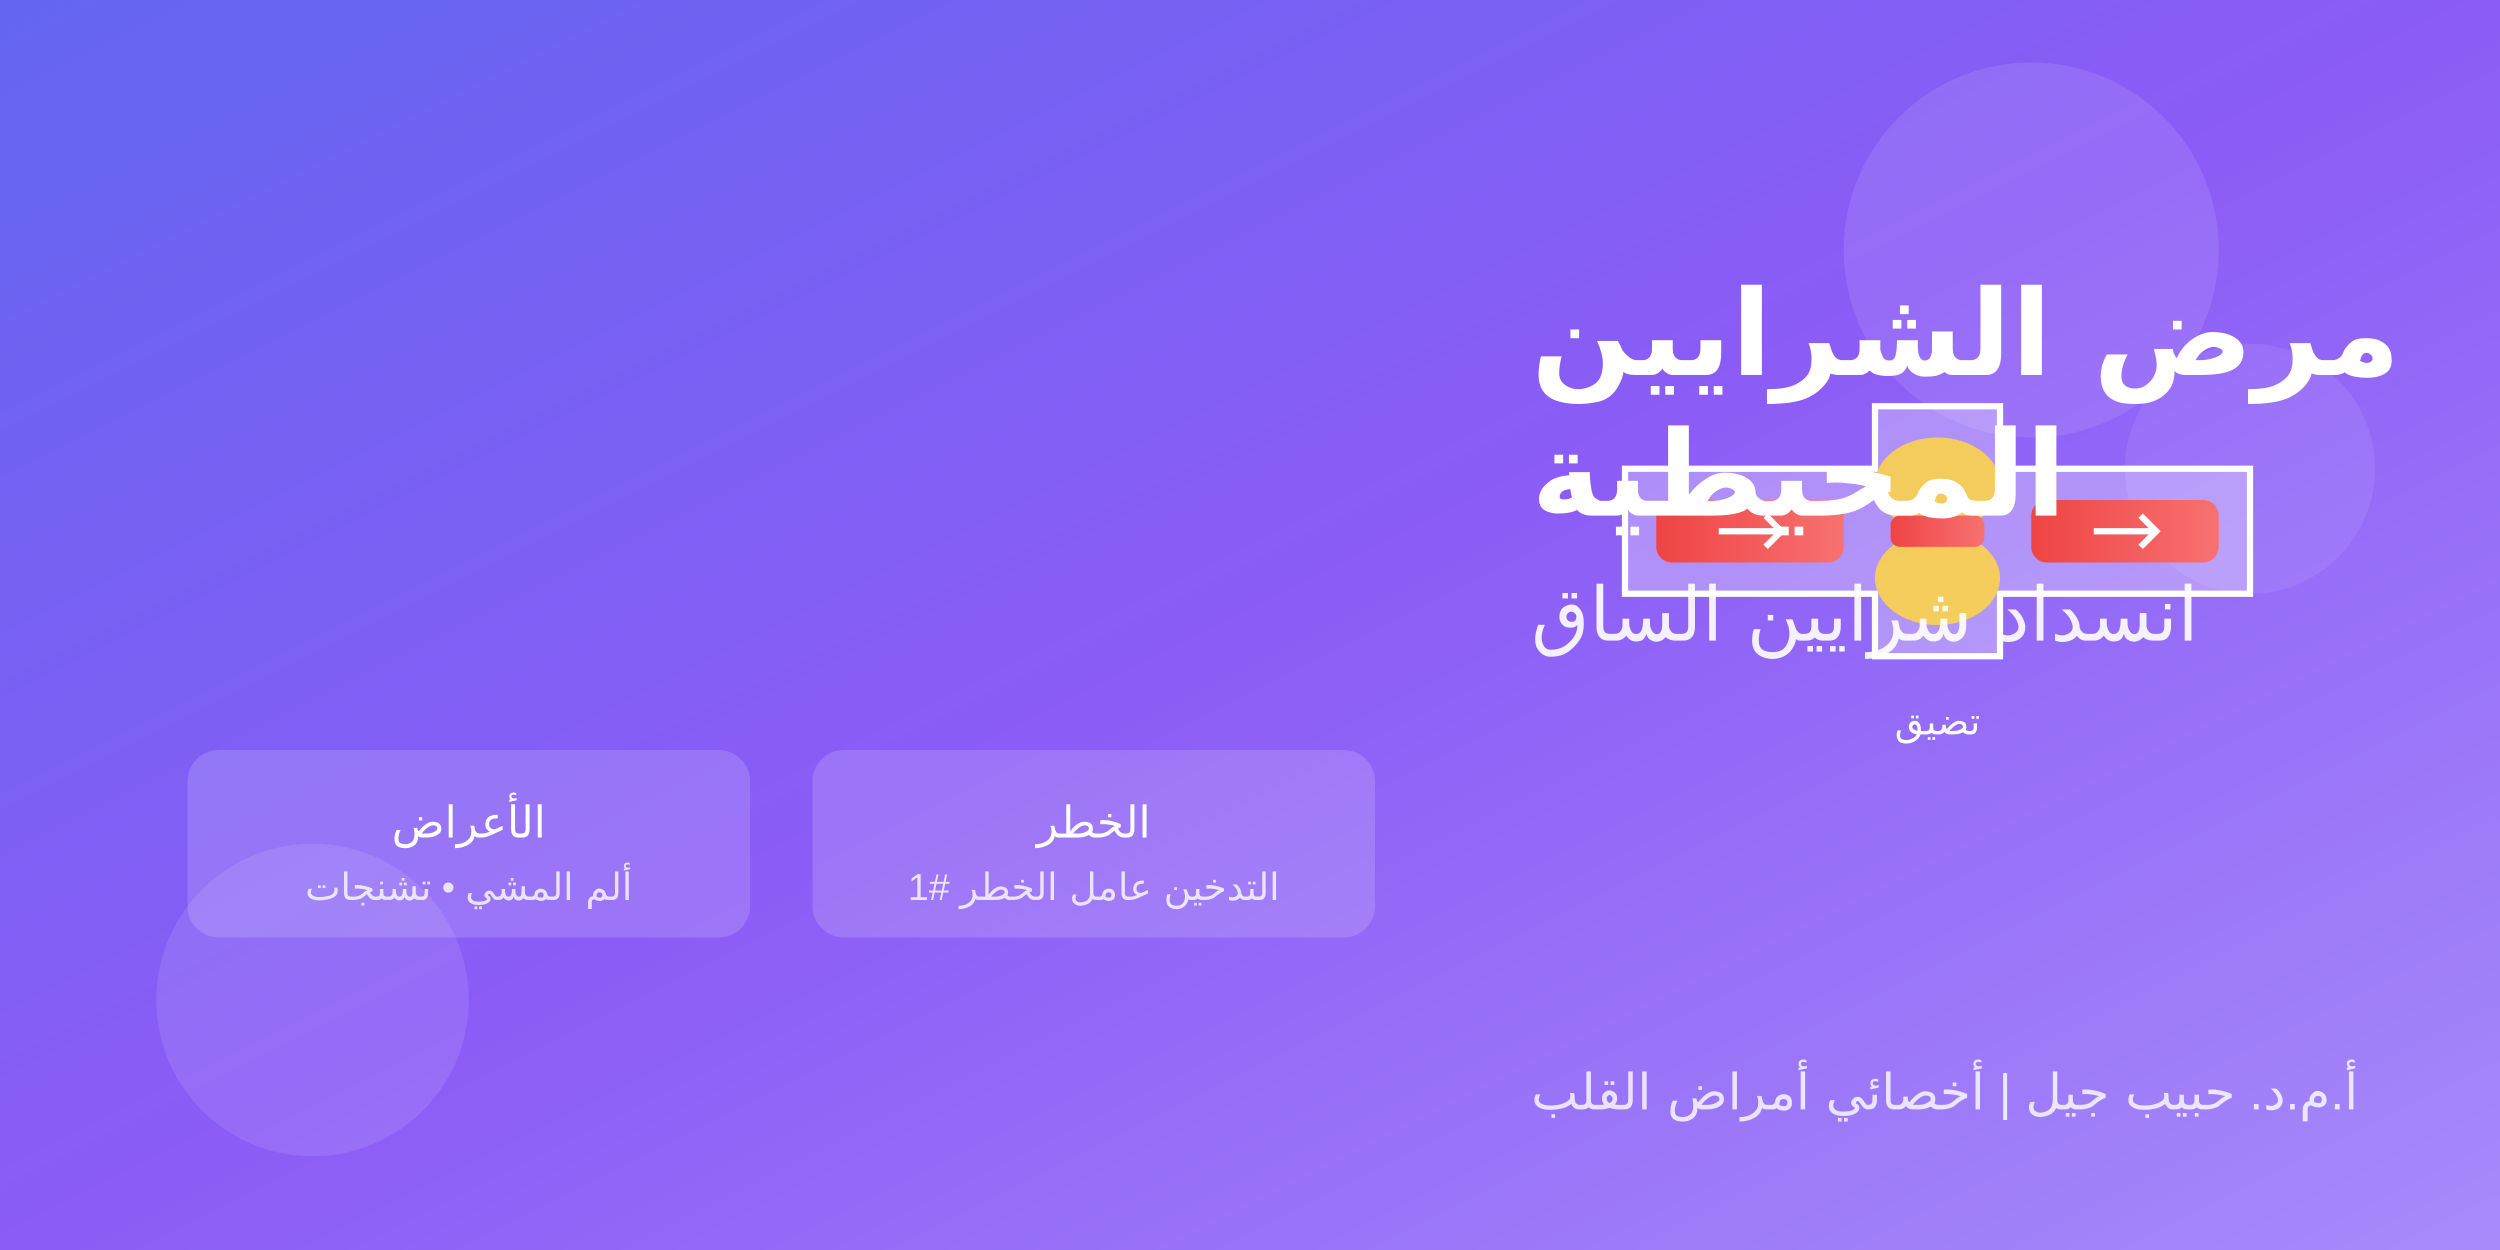
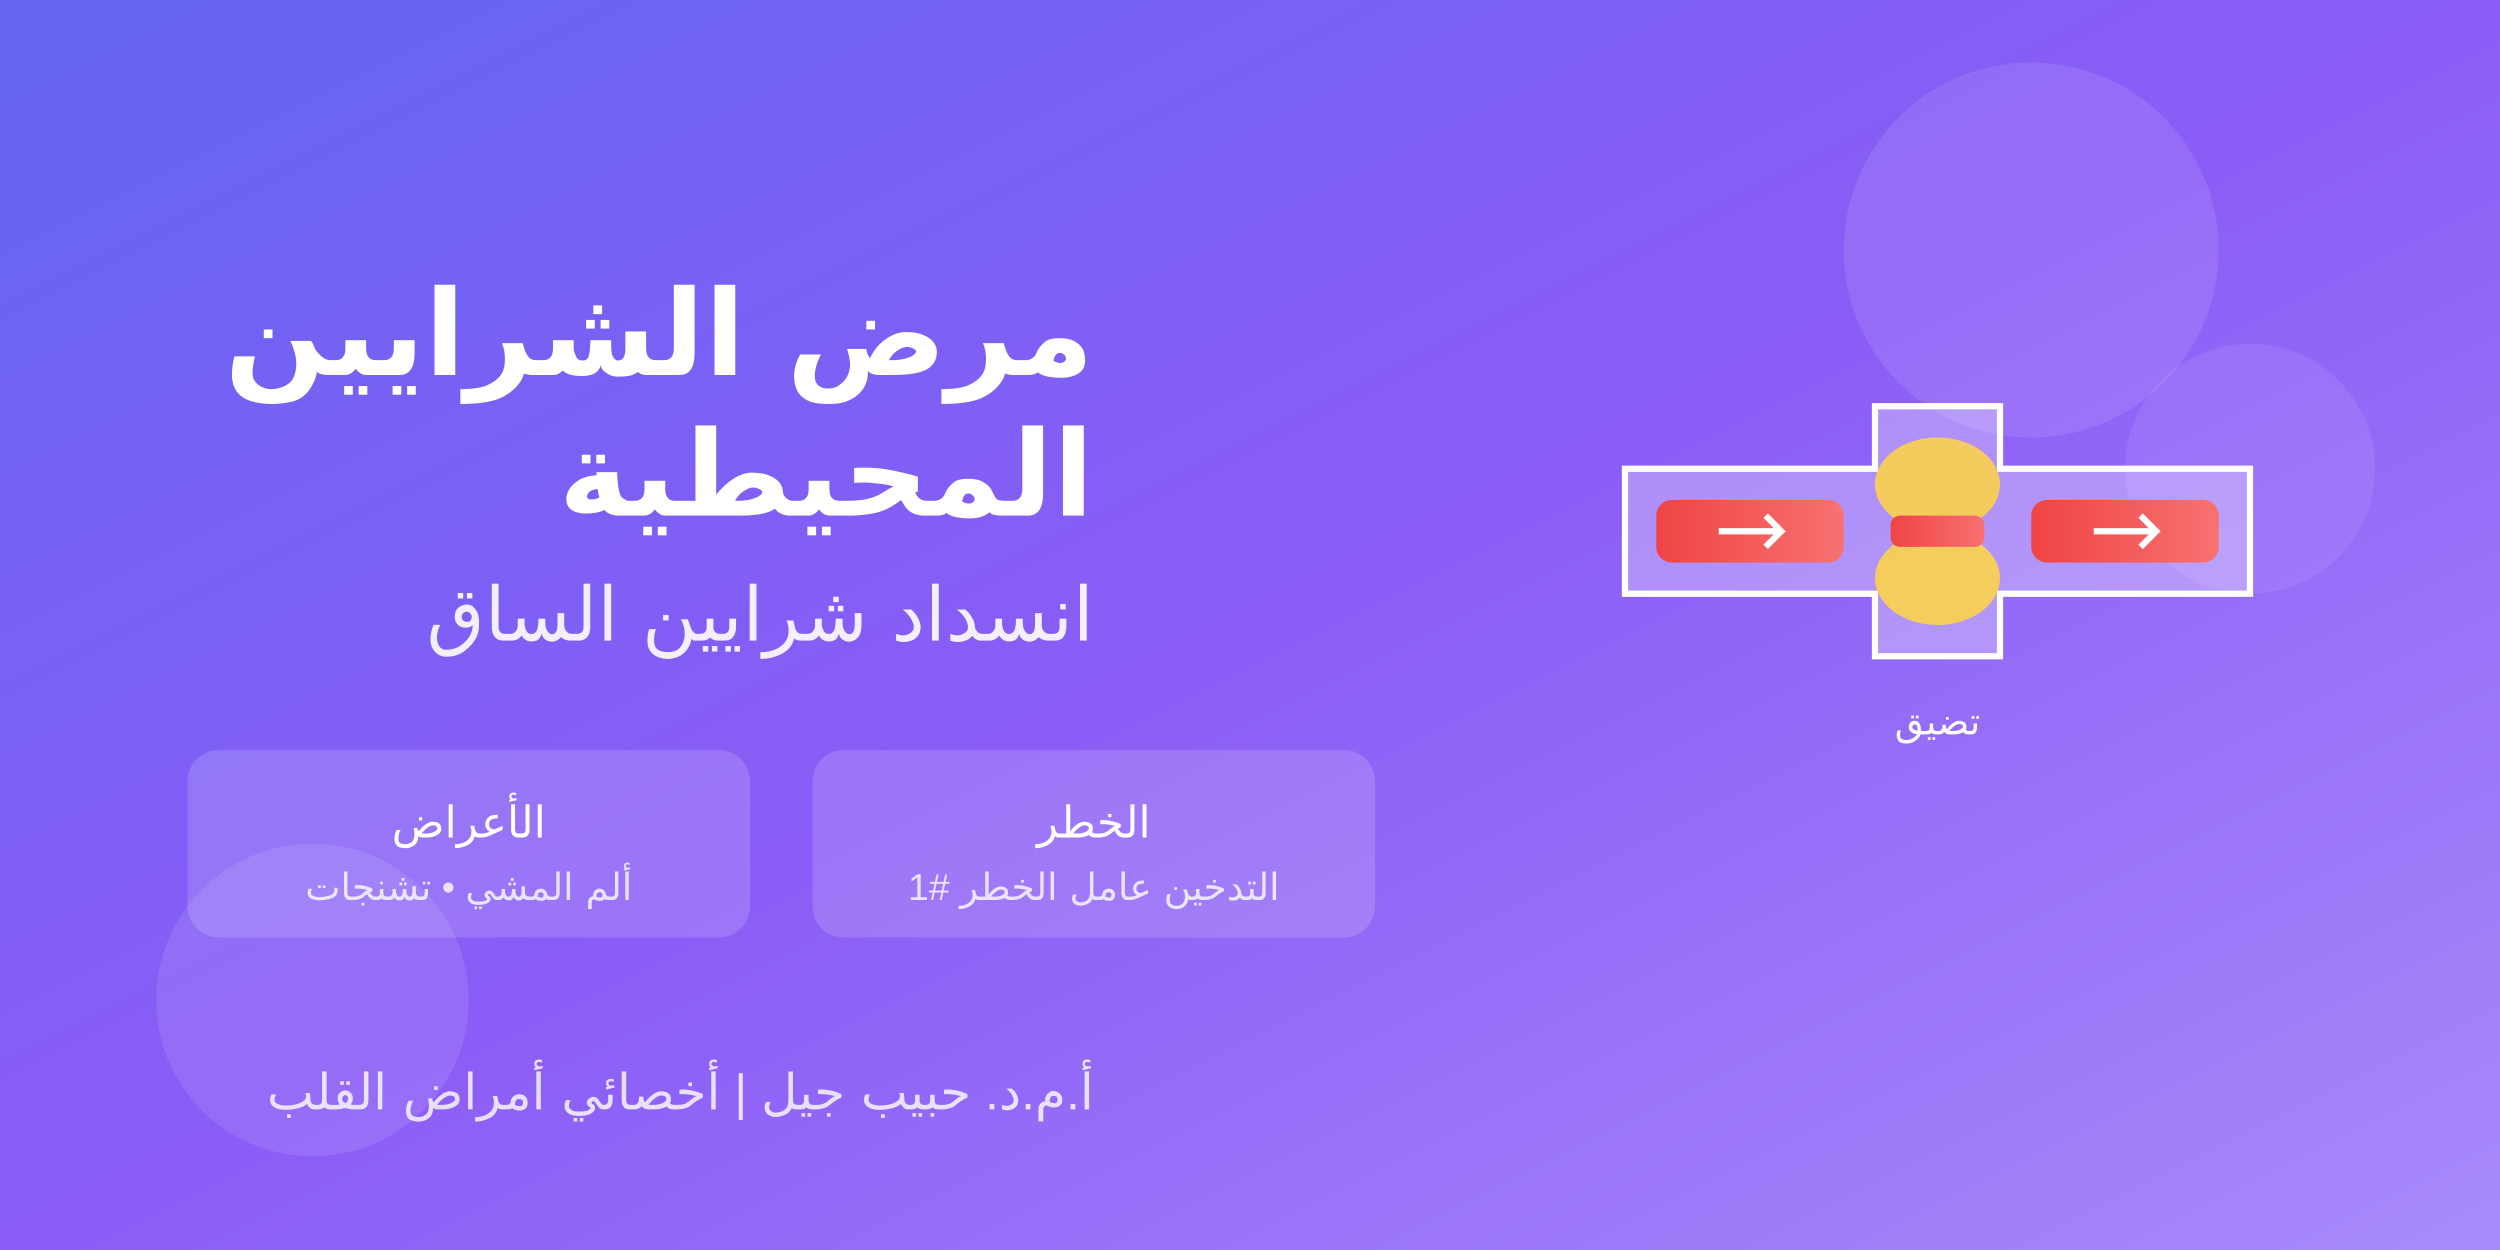
<svg xmlns="http://www.w3.org/2000/svg" viewBox="0 0 800 400">
  <defs>
    <linearGradient id="bgGradPAD" x1="0%" y1="0%" x2="100%" y2="100%">
      <stop offset="0%" style="stop-color:#6366F1;stop-opacity:1" />
      <stop offset="50%" style="stop-color:#8B5CF6;stop-opacity:1" />
      <stop offset="100%" style="stop-color:#A78BFA;stop-opacity:1" />
    </linearGradient>
    <linearGradient id="arteryGradPAD" x1="0%" y1="0%" x2="100%" y2="0%">
      <stop offset="0%" style="stop-color:#EF4444;stop-opacity:1" />
      <stop offset="100%" style="stop-color:#F87171;stop-opacity:1" />
    </linearGradient>
  </defs>
  <rect width="800" height="400" fill="url(#bgGradPAD)" />
  <circle cx="650" cy="80" r="60" fill="rgba(255,255,255,0.1)" />
  <circle cx="720" cy="150" r="40" fill="rgba(255,255,255,0.08)" />
  <circle cx="100" cy="320" r="50" fill="rgba(255,255,255,0.1)" />
  <g transform="translate(520, 90)">
    <path d="M0,60 L80,60 L80,40 L120,40 L120,60 L200,60 L200,100 L120,100 L120,120 L80,120 L80,100 L0,100 Z" fill="rgba(255,255,255,0.3)" stroke="white" stroke-width="2" />
    <rect x="10" y="70" width="60" height="20" fill="url(#arteryGradPAD)" rx="5" />
    <rect x="130" y="70" width="60" height="20" fill="url(#arteryGradPAD)" rx="5" />
    <ellipse cx="100" cy="65" rx="20" ry="15" fill="#FCD34D" opacity="0.9" />
    <ellipse cx="100" cy="95" rx="20" ry="15" fill="#FCD34D" opacity="0.9" />
    <rect x="85" y="75" width="30" height="10" fill="url(#arteryGradPAD)" rx="3" />
    <path d="M30,80 L50,80 M45,75 L50,80 L45,85" stroke="white" stroke-width="2" fill="none" />
    <path d="M150,80 L170,80 M165,75 L170,80 L165,85" stroke="white" stroke-width="2" fill="none" />
    <text x="100" y="145" font-family="Arial, sans-serif" font-size="12" fill="white" text-anchor="middle" direction="rtl">تضيق</text>
  </g>
-   <text x="490" y="120" font-family="Arial, sans-serif" font-size="38" font-weight="bold" fill="white" text-anchor="end" direction="rtl">
+   <text x="350" y="120" font-family="Arial, sans-serif" font-size="38" font-weight="bold" fill="white" text-anchor="start" direction="rtl">
    مرض الشرايين
  </text>
-   <text x="490" y="165" font-family="Arial, sans-serif" font-size="38" font-weight="bold" fill="white" text-anchor="end" direction="rtl">
+   <text x="350" y="165" font-family="Arial, sans-serif" font-size="38" font-weight="bold" fill="white" text-anchor="start" direction="rtl">
    المحيطية
  </text>
-   <text x="490" y="205" font-family="Arial, sans-serif" font-size="24" fill="rgba(255,255,255,0.9)" text-anchor="end" direction="rtl">
+   <text x="350" y="205" font-family="Arial, sans-serif" font-size="24" fill="rgba(255,255,255,0.9)" text-anchor="start" direction="rtl">
    انسداد شرايين الساق
  </text>
  <g transform="translate(60, 240)">
    <rect x="0" y="0" width="180" height="60" rx="10" fill="rgba(255,255,255,0.15)" />
    <text x="90" y="28" font-family="Arial, sans-serif" font-size="14" fill="white" text-anchor="middle" direction="rtl">الأعراض</text>
    <text x="90" y="48" font-family="Arial, sans-serif" font-size="12" fill="rgba(255,255,255,0.8)" text-anchor="middle" direction="rtl">ألم المشي • تشنجات</text>
  </g>
  <g transform="translate(260, 240)">
    <rect x="0" y="0" width="180" height="60" rx="10" fill="rgba(255,255,255,0.15)" />
    <text x="90" y="28" font-family="Arial, sans-serif" font-size="14" fill="white" text-anchor="middle" direction="rtl">الخطر</text>
    <text x="90" y="48" font-family="Arial, sans-serif" font-size="12" fill="rgba(255,255,255,0.8)" text-anchor="middle" direction="rtl">التدخين عامل الخطر #1</text>
  </g>
-   <text x="490" y="355" font-family="Arial, sans-serif" font-size="16" fill="rgba(255,255,255,0.8)" text-anchor="end" direction="rtl">
+   <text x="350" y="355" font-family="Arial, sans-serif" font-size="16" fill="rgba(255,255,255,0.8)" text-anchor="start" direction="rtl">
    أ.م.د. حبيب جيل | أخصائي أمراض القلب
  </text>
</svg>
